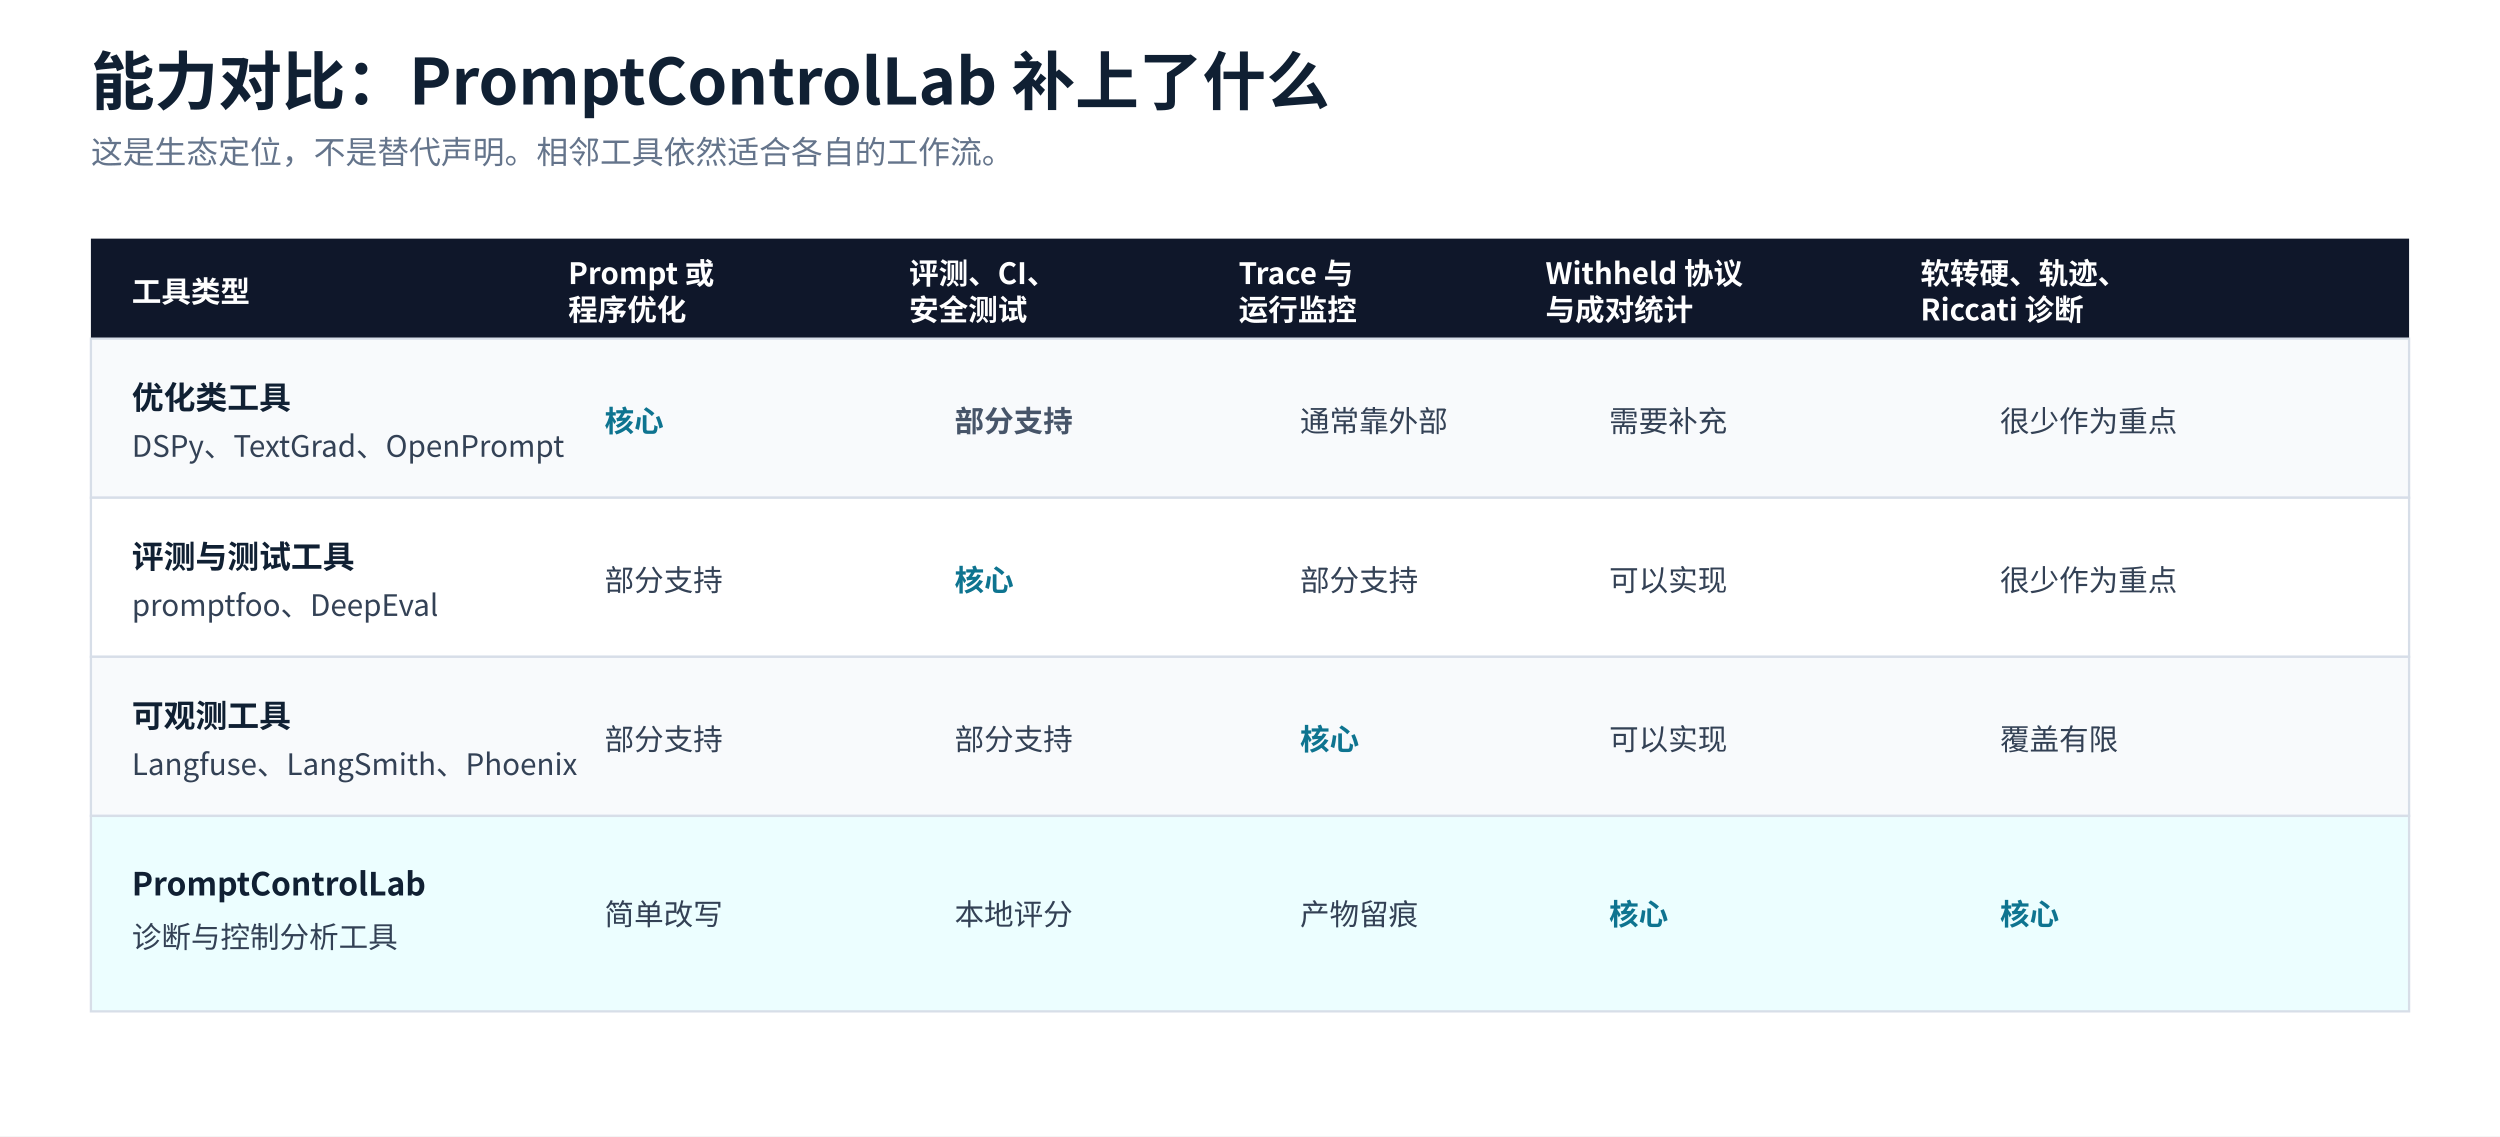
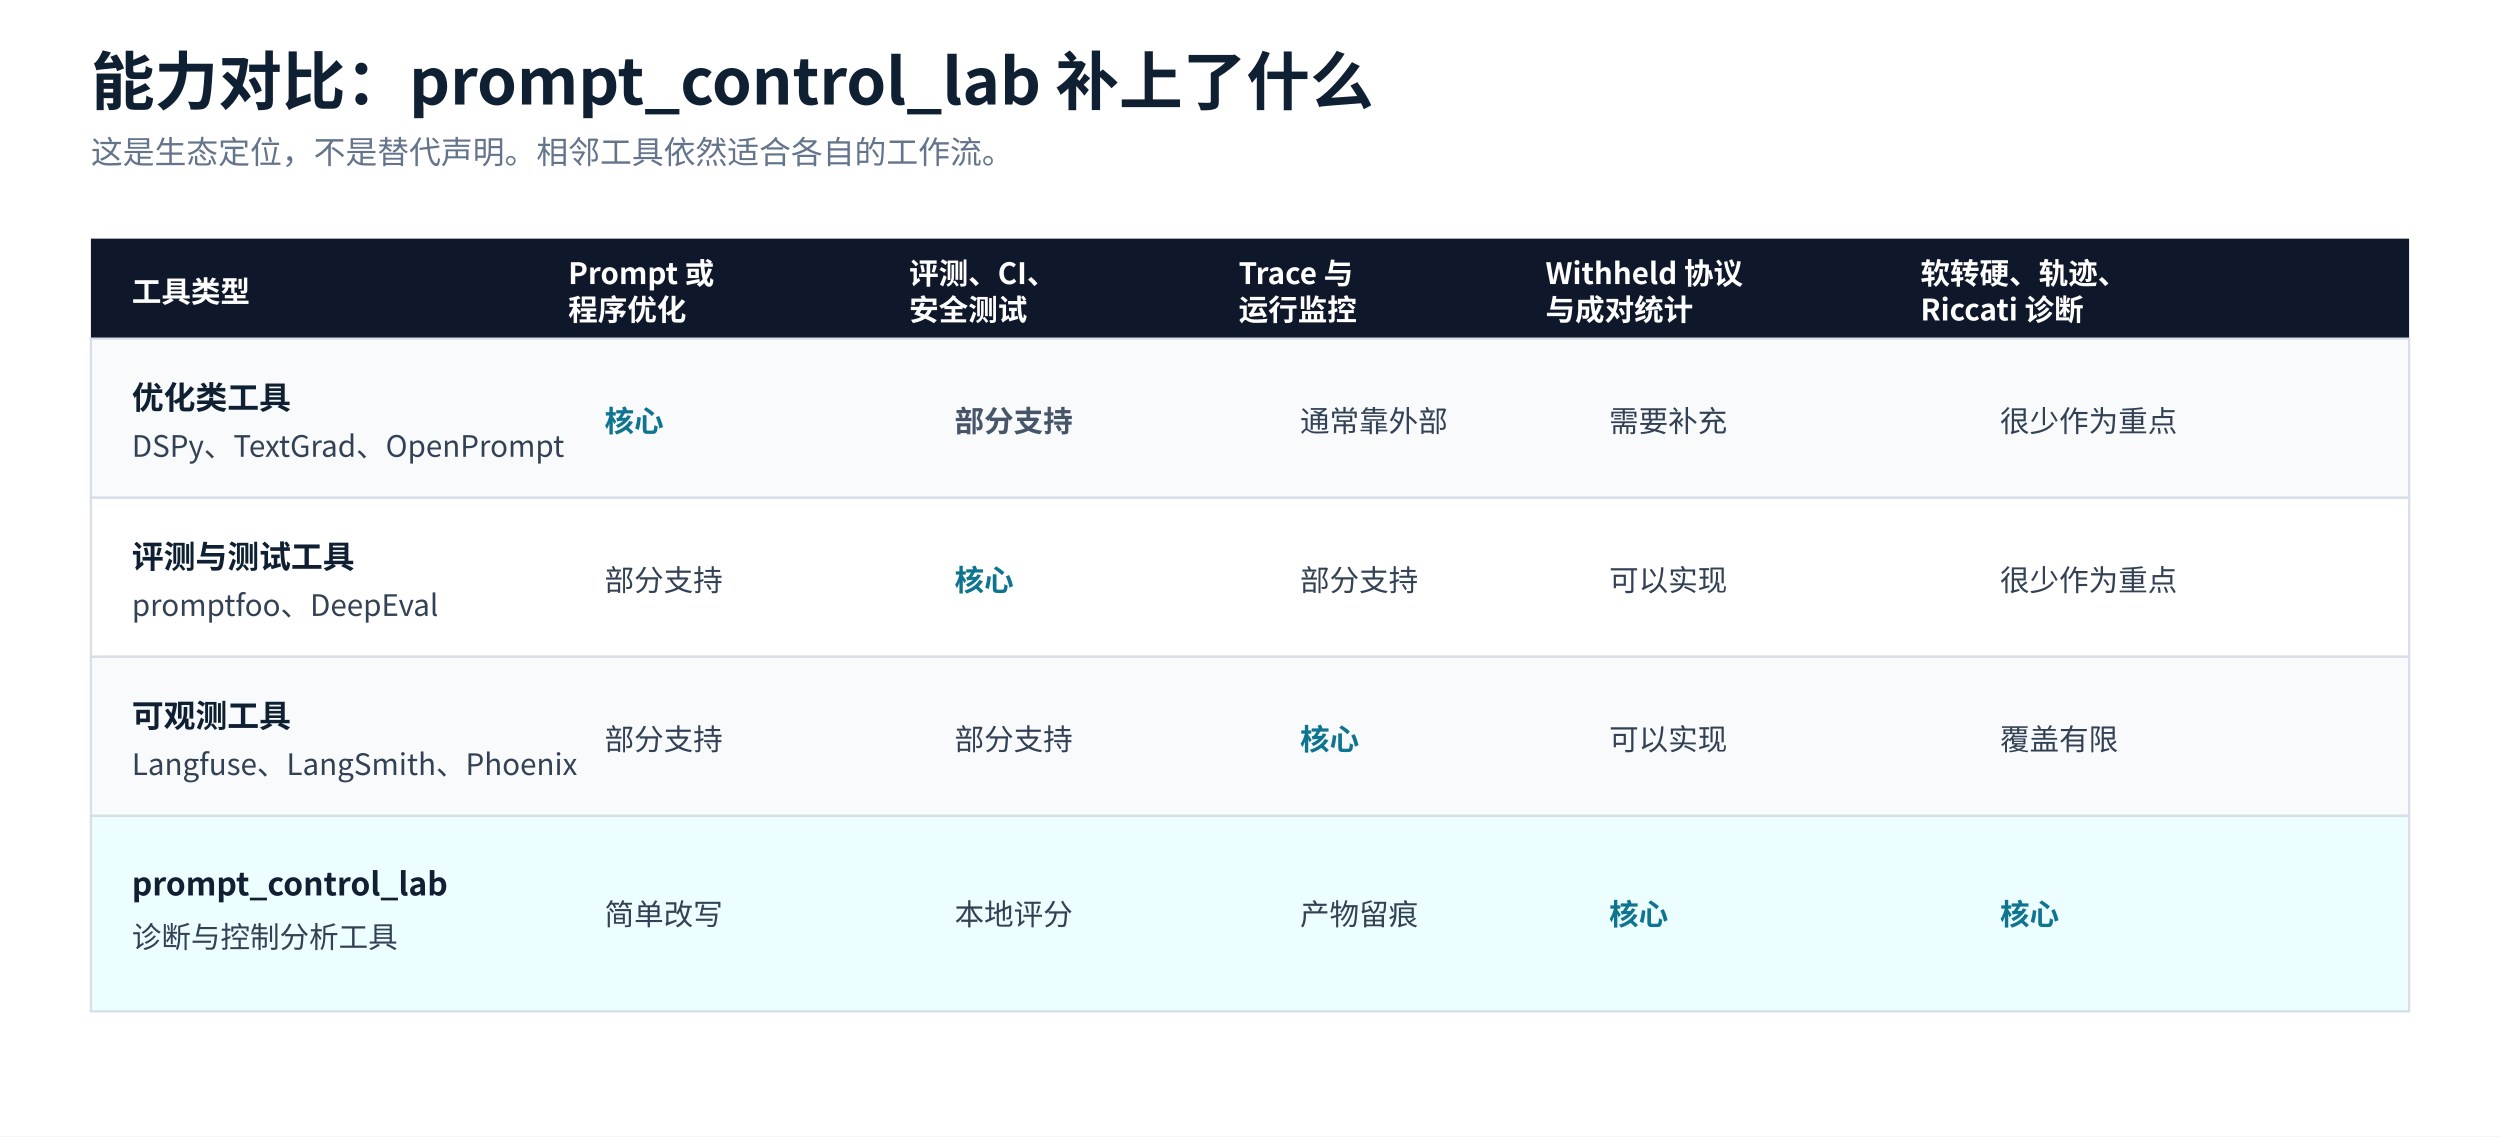
<svg xmlns="http://www.w3.org/2000/svg" width="1100" height="500" viewBox="0 0 1100 500" role="img" aria-labelledby="title desc">
  <defs>
    <style>
      .bg{fill:#ffffff}.title{font:700 28px "Microsoft YaHei","Noto Sans CJK SC",Arial,sans-serif;fill:#102033}.note{font:400 14px "Microsoft YaHei","Noto Sans CJK SC",Arial,sans-serif;fill:#64748b}
      .head{fill:#0f172a}.headText{font:700 13px "Microsoft YaHei","Noto Sans CJK SC",Arial,sans-serif;fill:#ffffff}.rowA{fill:#f8fafc}.rowB{fill:#ffffff}
      .cell{stroke:#d7dee8;stroke-width:1}.label{font:700 14px "Microsoft YaHei","Noto Sans CJK SC",Arial,sans-serif;fill:#102033}.txt{font:400 13px "Microsoft YaHei","Noto Sans CJK SC",Arial,sans-serif;fill:#334155}
      .strong{fill:#ecfeff}.strongText{font:700 13px "Microsoft YaHei","Noto Sans CJK SC",Arial,sans-serif;fill:#0e7490}.midText{font:700 13px "Microsoft YaHei","Noto Sans CJK SC",Arial,sans-serif;fill:#475569}
    </style>
  </defs>
  <rect class="bg" width="1100" height="500" />
-   <text x="40" y="46" class="title">能力对比：PromptControlLab 补上了什么</text>
+   <text x="40" y="46" class="title">能力对比：prompt_control_lab 补上了什么</text>
  <text x="40" y="72" class="note">这是生态定位，不是替代声明。相邻工具依然适合各自的工作流。</text>
  <g transform="translate(40,105)">
    <rect width="1020" height="44" class="head" />
    <text x="18" y="28" class="headText">工具类型</text>
    <text x="210" y="20" class="headText">Prompt 或</text>
    <text x="210" y="36" class="headText">程序优化</text>
    <text x="360" y="20" class="headText">评测、CI、</text>
    <text x="360" y="36" class="headText">安全测试</text>
    <text x="505" y="20" class="headText">Trace 与</text>
    <text x="505" y="36" class="headText">运行监控</text>
    <text x="640" y="20" class="headText">Withheld 协议</text>
    <text x="640" y="36" class="headText">与成对统计</text>
    <text x="805" y="20" class="headText">软转硬、轨迹、</text>
    <text x="805" y="36" class="headText">Riccati 诊断</text>
    <rect y="44" width="1020" height="70" class="rowA cell" />
    <text x="18" y="75" class="label">优化类工具</text>
    <text x="18" y="96" class="txt">DSPy、TextGrad、OpenPrompt</text>
    <text x="226" y="85" class="strongText">核心</text>
    <text x="380" y="85" class="midText">部分支持</text>
    <text x="532" y="85" class="txt">通常靠外部</text>
    <text x="668" y="85" class="txt">需要补充</text>
    <text x="840" y="85" class="txt">很少作为重点</text>
    <rect y="114" width="1020" height="70" class="rowB cell" />
    <text x="18" y="145" class="label">评测与测试工具</text>
    <text x="18" y="166" class="txt">promptfoo、DeepEval</text>
    <text x="226" y="155" class="txt">部分支持</text>
    <text x="380" y="155" class="strongText">核心</text>
    <text x="532" y="155" class="txt">部分支持</text>
    <text x="668" y="155" class="txt">可以实现</text>
    <text x="840" y="155" class="txt">很少作为重点</text>
    <rect y="184" width="1020" height="70" class="rowA cell" />
    <text x="18" y="215" class="label">可观测工具</text>
    <text x="18" y="236" class="txt">Langfuse、LangSmith、Phoenix</text>
    <text x="226" y="225" class="txt">部分支持</text>
    <text x="380" y="225" class="txt">部分支持</text>
    <text x="532" y="225" class="strongText">核心</text>
    <text x="668" y="225" class="txt">可以实现</text>
    <text x="840" y="225" class="txt">覆盖有限</text>
    <rect y="254" width="1020" height="86" class="strong cell" />
-     <text x="18" y="289" class="label">PromptControlLab</text>
+     <text x="18" y="289" class="label">prompt_control_lab</text>
    <text x="18" y="312" class="txt">诊断与控制分析工具</text>
    <text x="226" y="302" class="txt">简单改写</text>
    <text x="380" y="302" class="txt">本地评分</text>
    <text x="532" y="302" class="txt">产物留痕</text>
    <text x="668" y="302" class="strongText">核心</text>
    <text x="840" y="302" class="strongText">核心</text>
  </g>
</svg>
